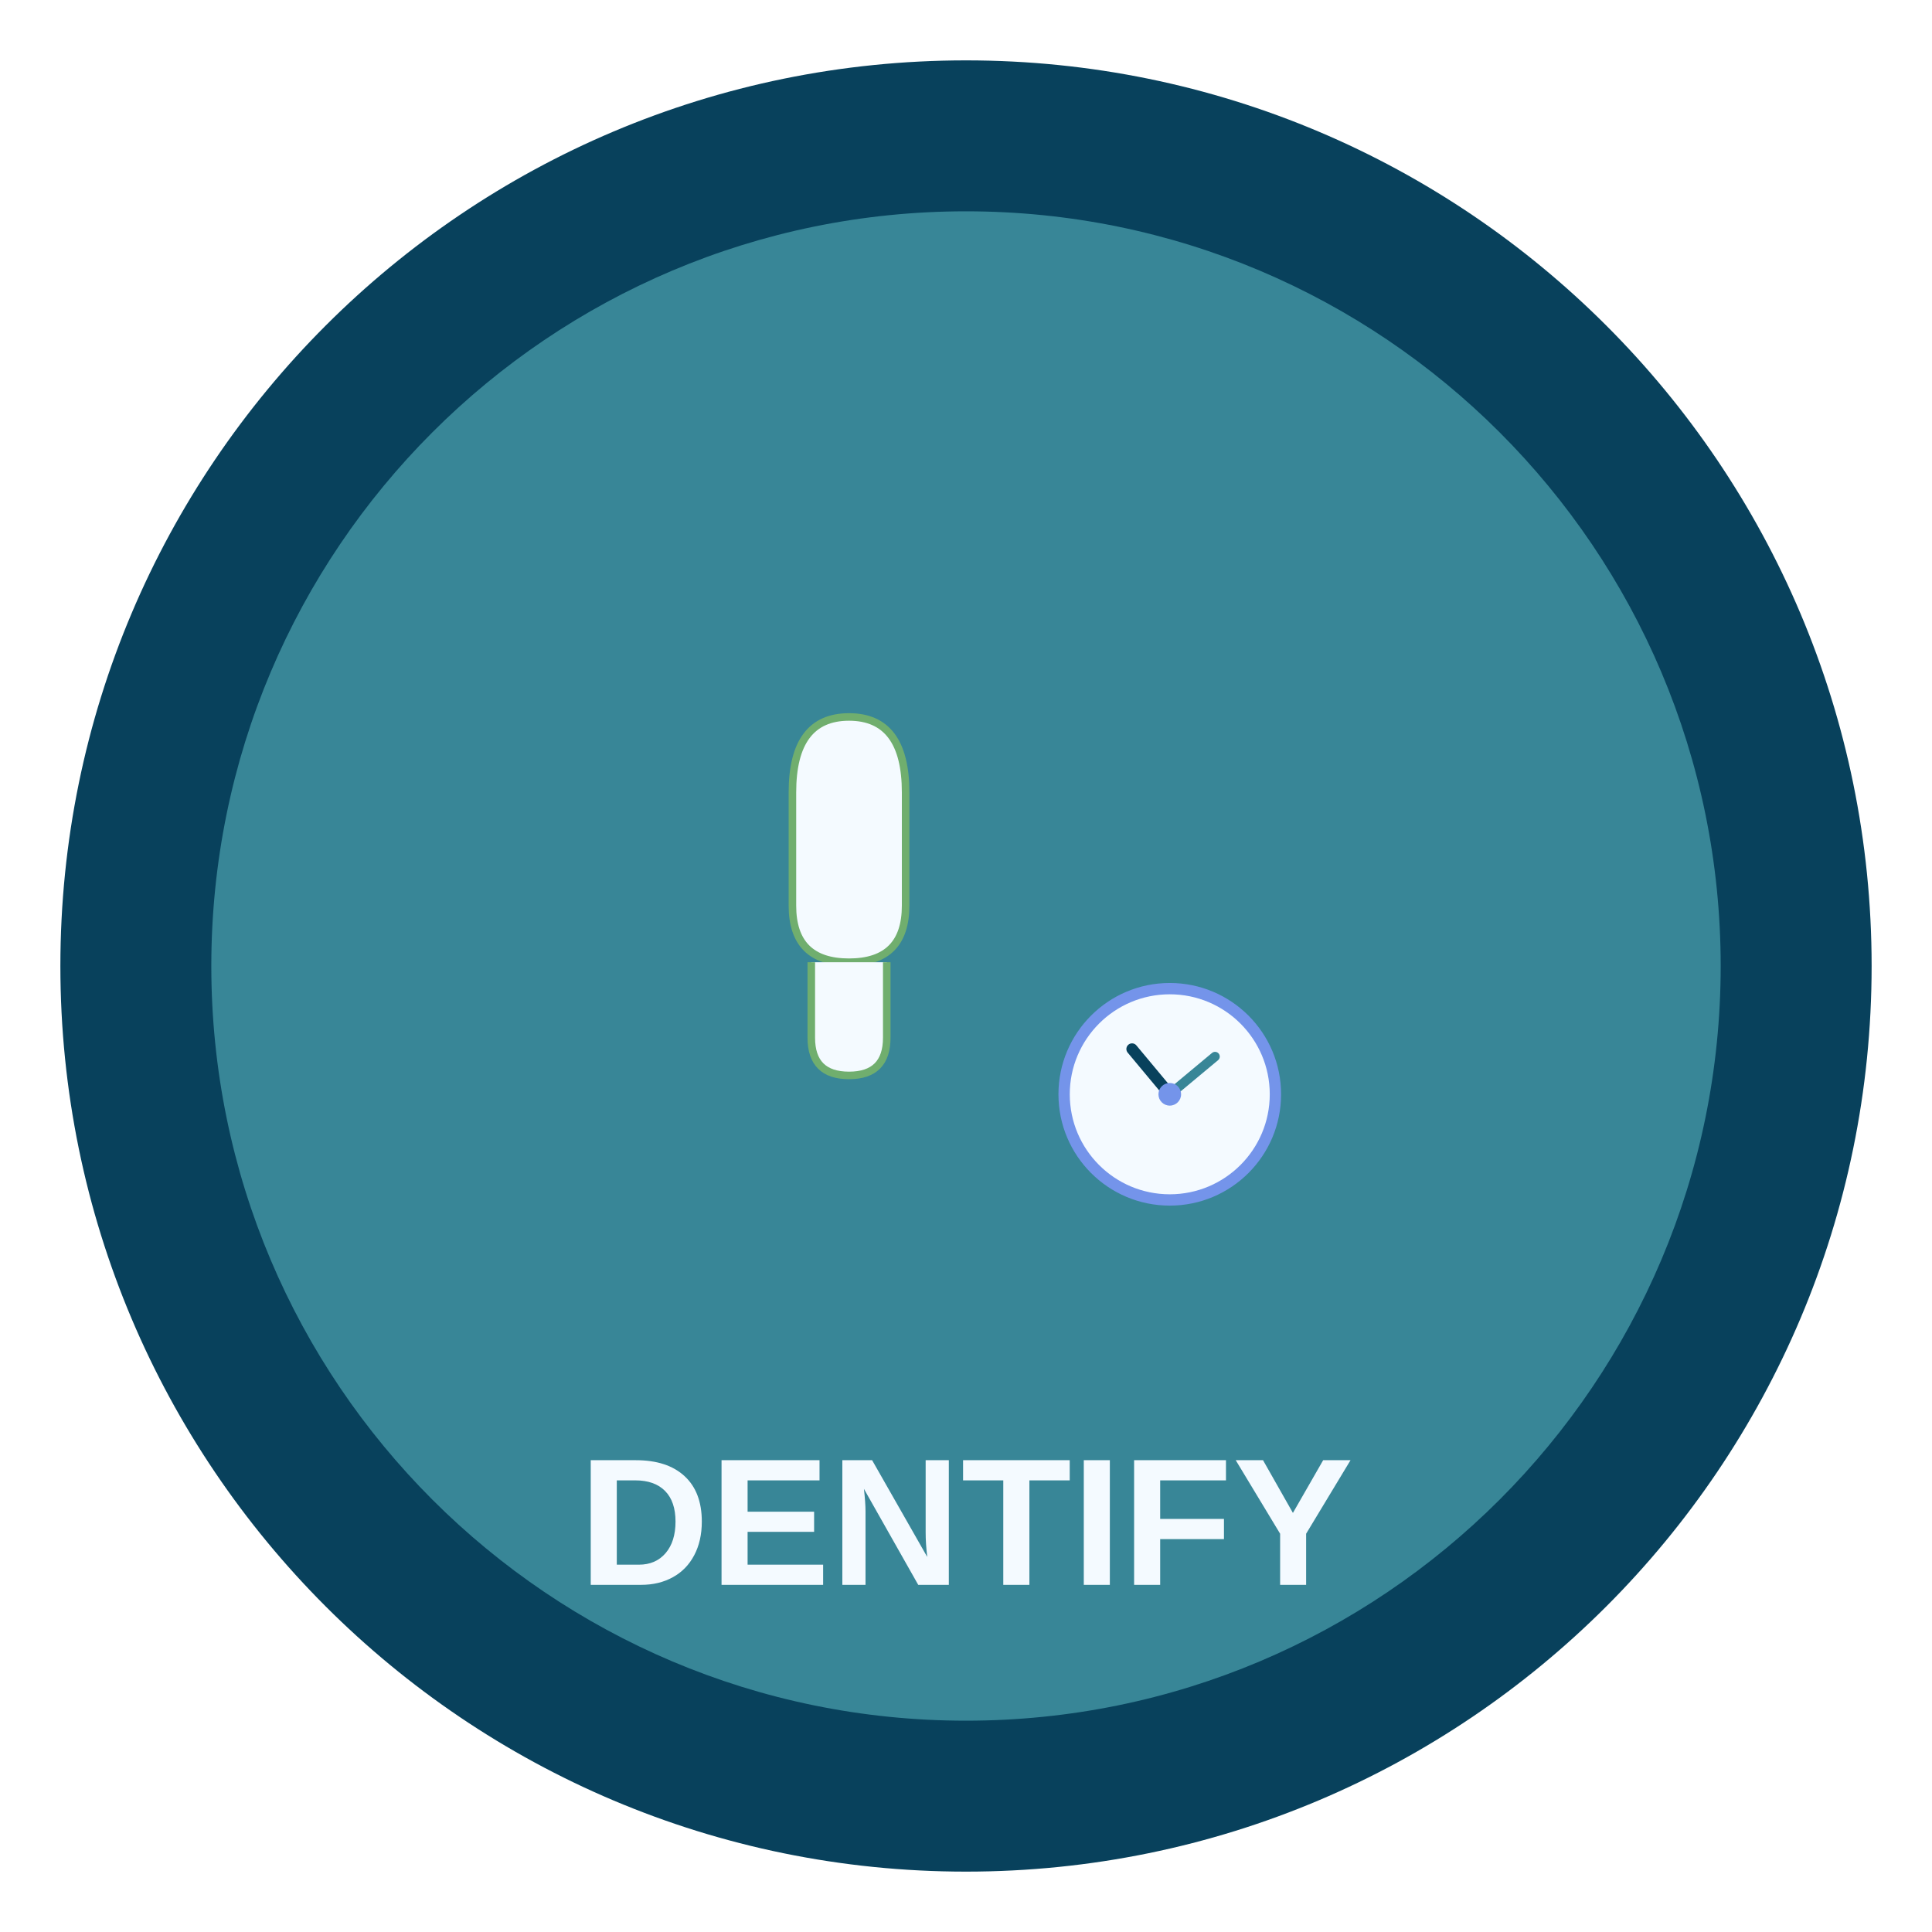
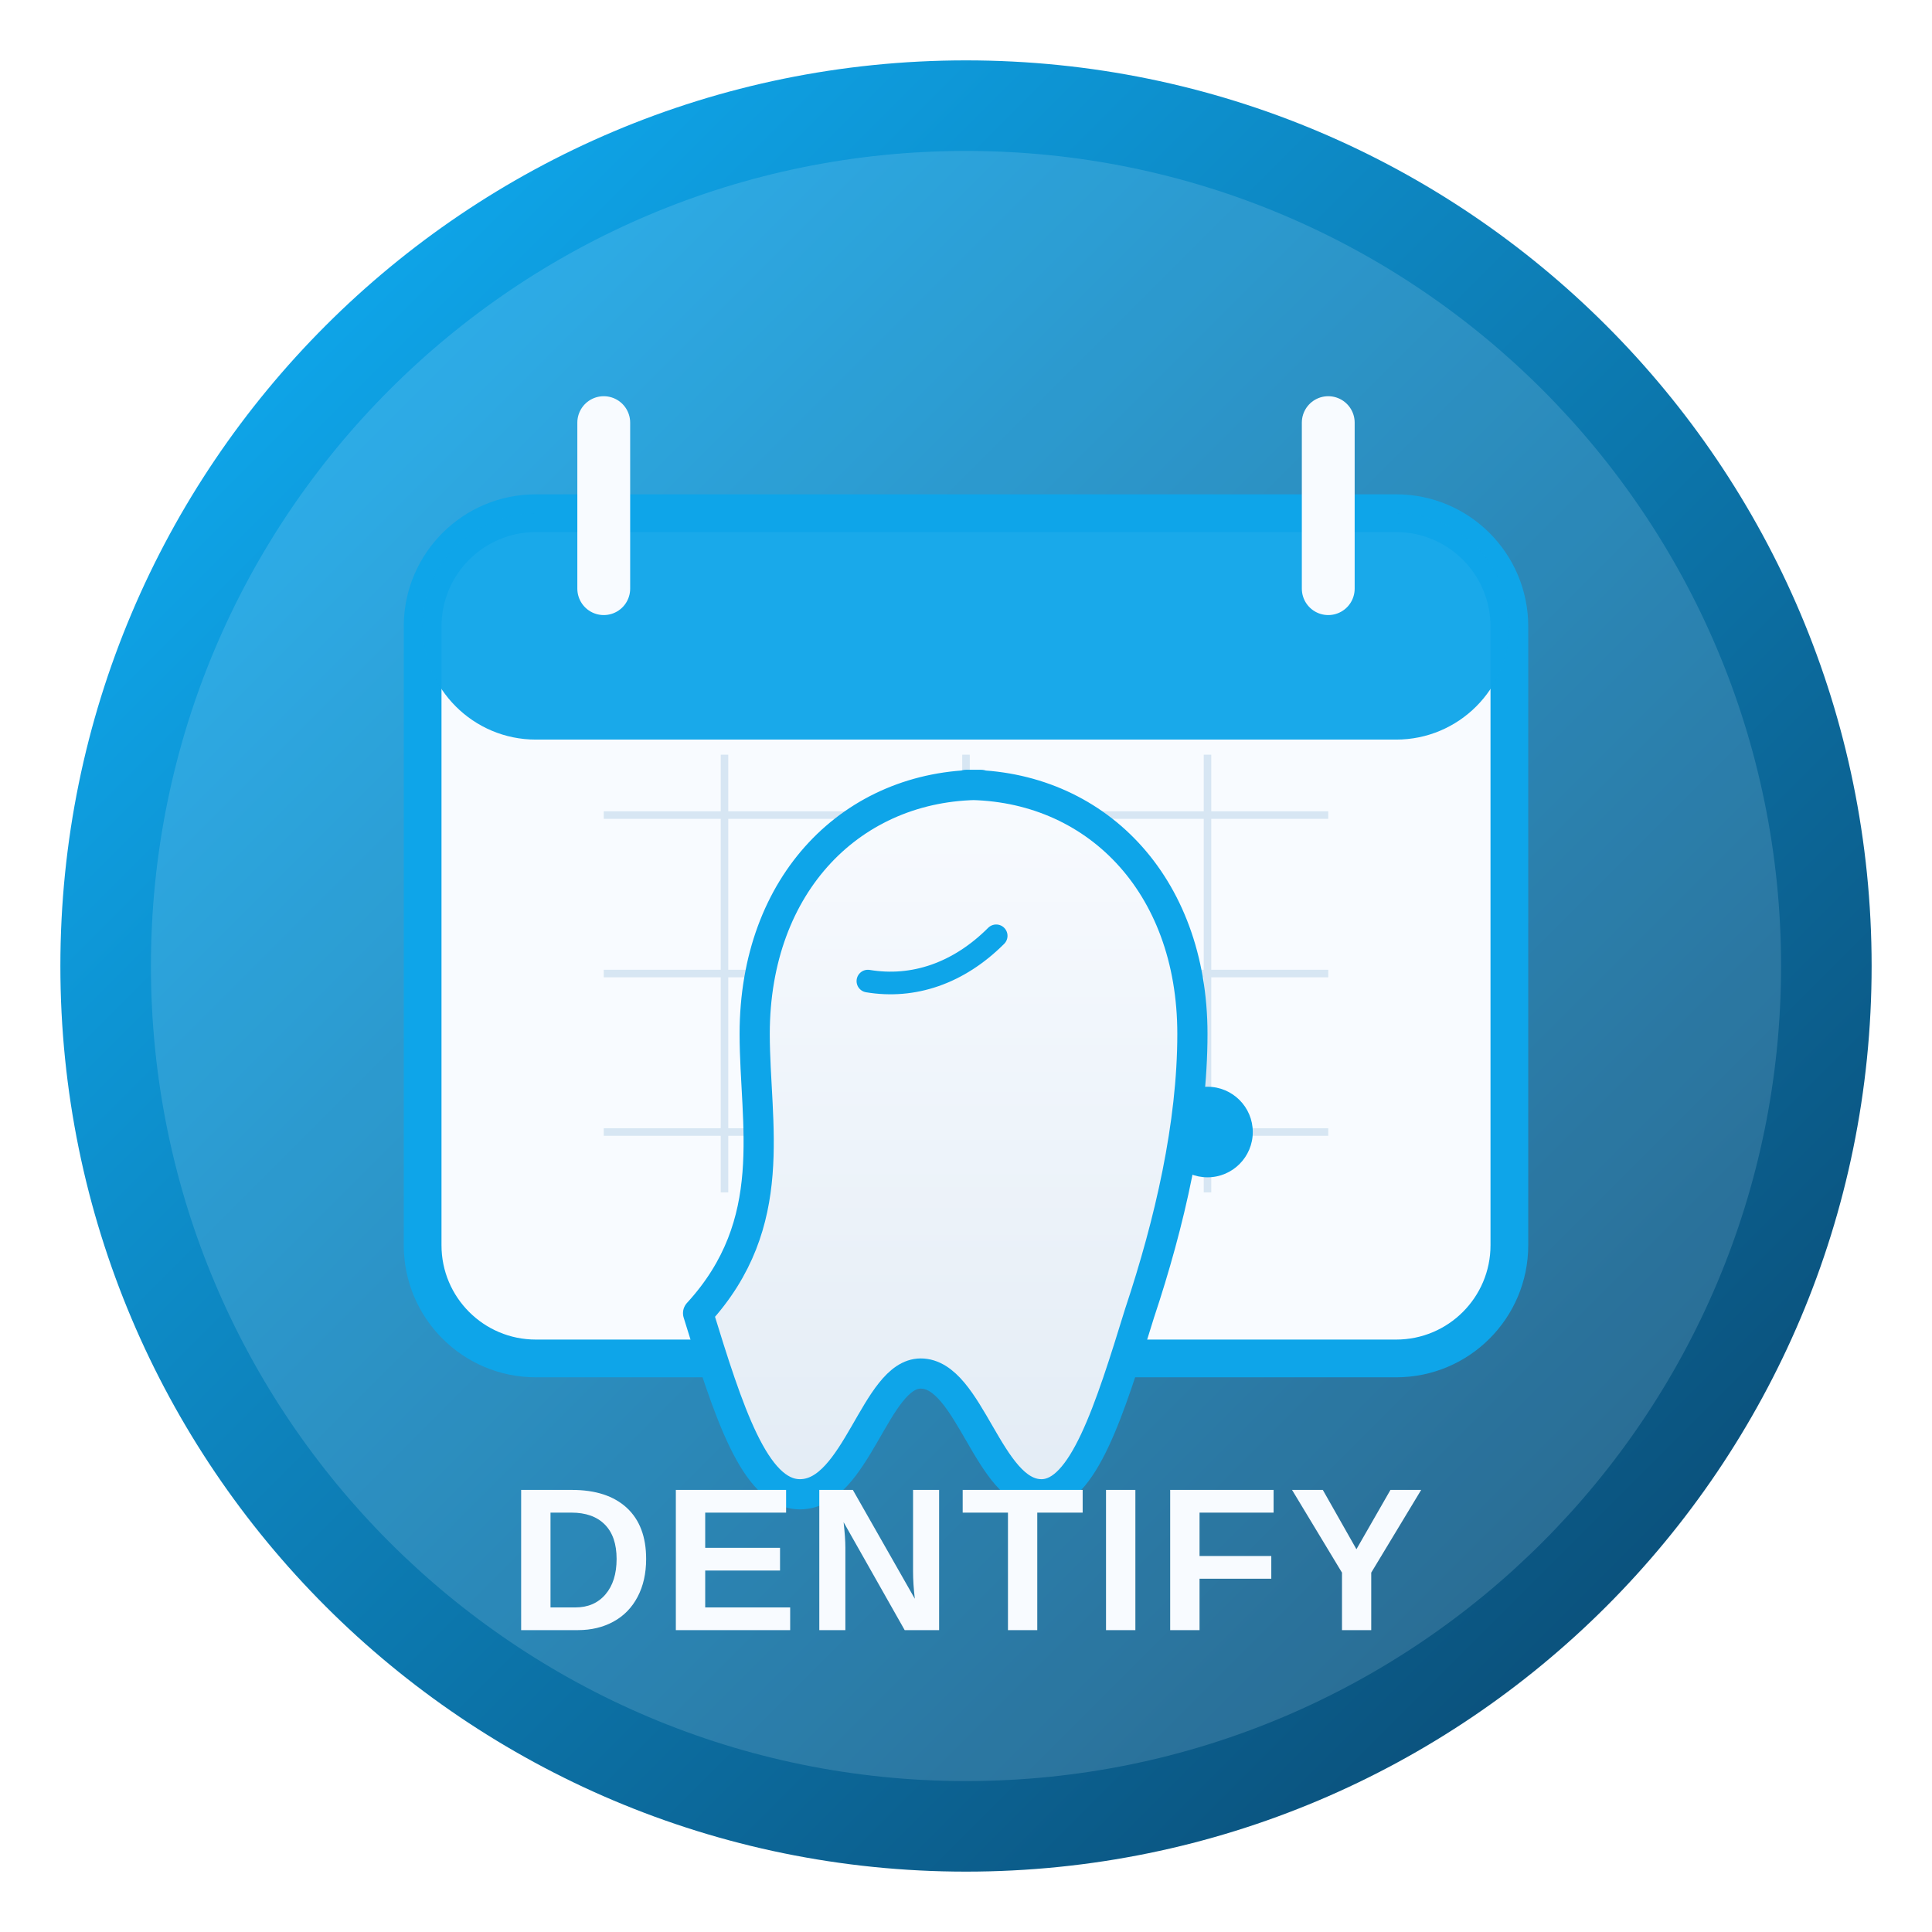
<svg xmlns="http://www.w3.org/2000/svg" width="512" height="512" viewBox="0 0 512 512" fill="none">
-   <circle cx="256" cy="256" r="240" fill="#08415C" />
-   <circle cx="256" cy="256" r="200" fill="#388697" />
-   <g transform="translate(190, 180)">
-     <path d="M20 30 Q20 10, 35 10 Q50 10, 50 30 L50 60 Q50 75, 35 75 Q20 75, 20 60 Z" fill="#F4FAFF" stroke="#70AE6E" stroke-width="2" />
-     <path d="M25 75 L25 95 Q25 105, 35 105 Q45 105, 45 95 L45 75" fill="#F4FAFF" stroke="#70AE6E" stroke-width="2" />
+   <defs>
+     <linearGradient id="bg" x1="80" y1="80" x2="440" y2="440" gradientUnits="userSpaceOnUse">
+       <stop stop-color="#0EA5E9" />
+       <stop offset="1" stop-color="#0B4F79" />
+     </linearGradient>
+     <linearGradient id="tooth" x1="0" y1="0" x2="0" y2="1">
+       <stop stop-color="#F8FBFF" />
+       <stop offset="1" stop-color="#E3ECF5" />
+     </linearGradient>
+   </defs>
+   <circle cx="256" cy="256" r="240" fill="url(#bg)" />
+   <circle cx="256" cy="256" r="216" fill="#E0F2FE" opacity="0.15" />
+   <g transform="translate(112 112)">
+     <rect x="0" y="24" width="288" height="224" rx="30" fill="#F8FBFF" stroke="#0EA5E9" stroke-width="10" />
+     <rect x="0" y="24" width="288" height="60" rx="30" fill="#0EA5E9" opacity="0.95" />
+     <line x1="48" y1="0" x2="48" y2="44" stroke="#F8FBFF" stroke-width="14" stroke-linecap="round" />
+     <line x1="240" y1="0" x2="240" y2="44" stroke="#F8FBFF" stroke-width="14" stroke-linecap="round" />
+     <g stroke="#D7E6F3" stroke-width="2">
+       <line x1="48" y1="104" x2="240" y2="104" />
+       <line x1="48" y1="146" x2="240" y2="146" />
+       <line x1="48" y1="188" x2="240" y2="188" />
+       <line x1="80" y1="88" x2="80" y2="204" />
+       <line x1="144" y1="88" x2="144" y2="204" />
+       <line x1="208" y1="88" x2="208" y2="204" />
+     </g>
+     <circle cx="208" cy="188" r="12" fill="#0EA5E9" />
  </g>
-   <g transform="translate(280, 260)">
-     <circle cx="30" cy="30" r="28" fill="#F4FAFF" stroke="#7494EA" stroke-width="3" />
-     <line x1="30" y1="30" x2="20" y2="18" stroke="#08415C" stroke-width="3" stroke-linecap="round" />
-     <line x1="30" y1="30" x2="42" y2="20" stroke="#388697" stroke-width="2.5" stroke-linecap="round" />
-     <circle cx="30" cy="30" r="3" fill="#7494EA" />
+   <g transform="translate(186 208)">
+     <path d="M70 0c34 0 60 26 60 66 0 24-6 50-14 74-8 26-15 48-26 48-14 0-19-32-32-32-12 0-17 32-32 32-12 0-19-22-27-48C21 116 14 90 14 66 14 26 40 0 74 0h-4z" fill="url(#tooth)" stroke="#0EA5E9" stroke-width="8" stroke-linecap="round" stroke-linejoin="round" />
+     <path d="M78 40c-10 10-22 14-34 12" stroke="#0EA5E9" stroke-width="6" stroke-linecap="round" />
  </g>
-   <text x="256" y="420" font-family="Arial, sans-serif" font-size="48" font-weight="bold" fill="#F4FAFF" text-anchor="middle">DENTIFY</text>
+   <text x="256" y="432" font-family="Plus Jakarta Sans, Arial, sans-serif" font-size="54" font-weight="700" fill="#F8FBFF" text-anchor="middle" letter-spacing="2">DENTIFY</text>
</svg>
